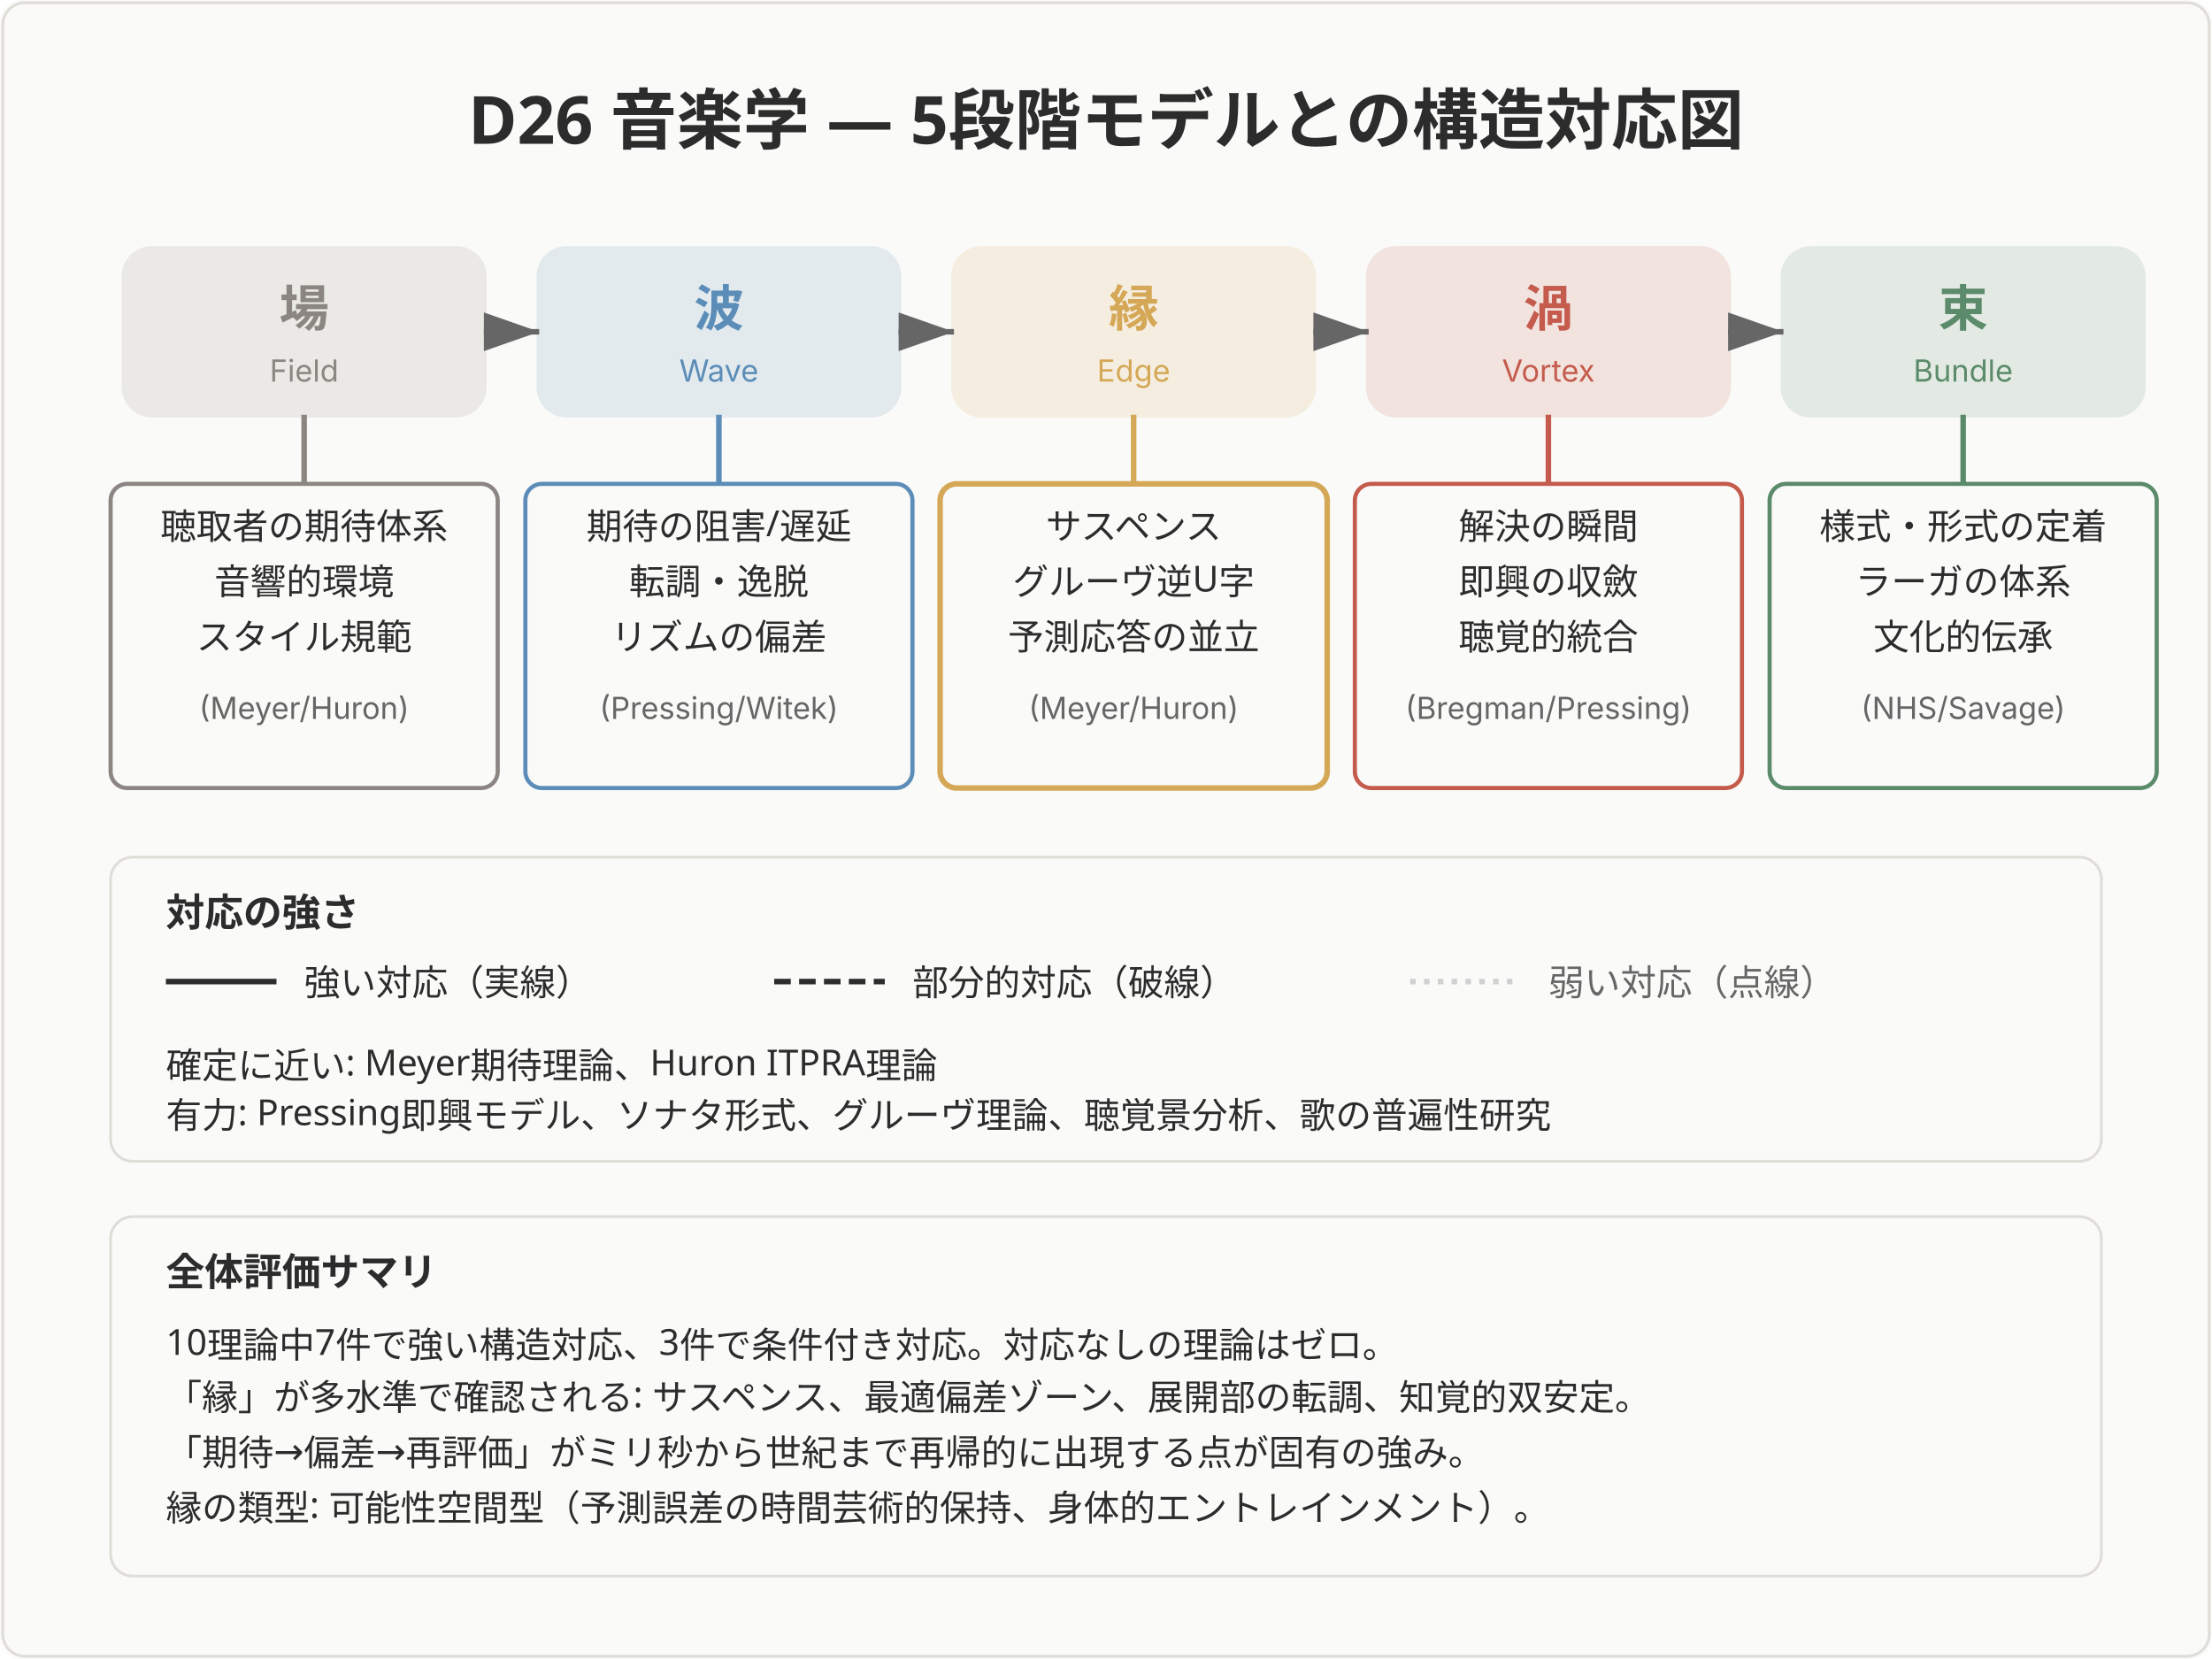
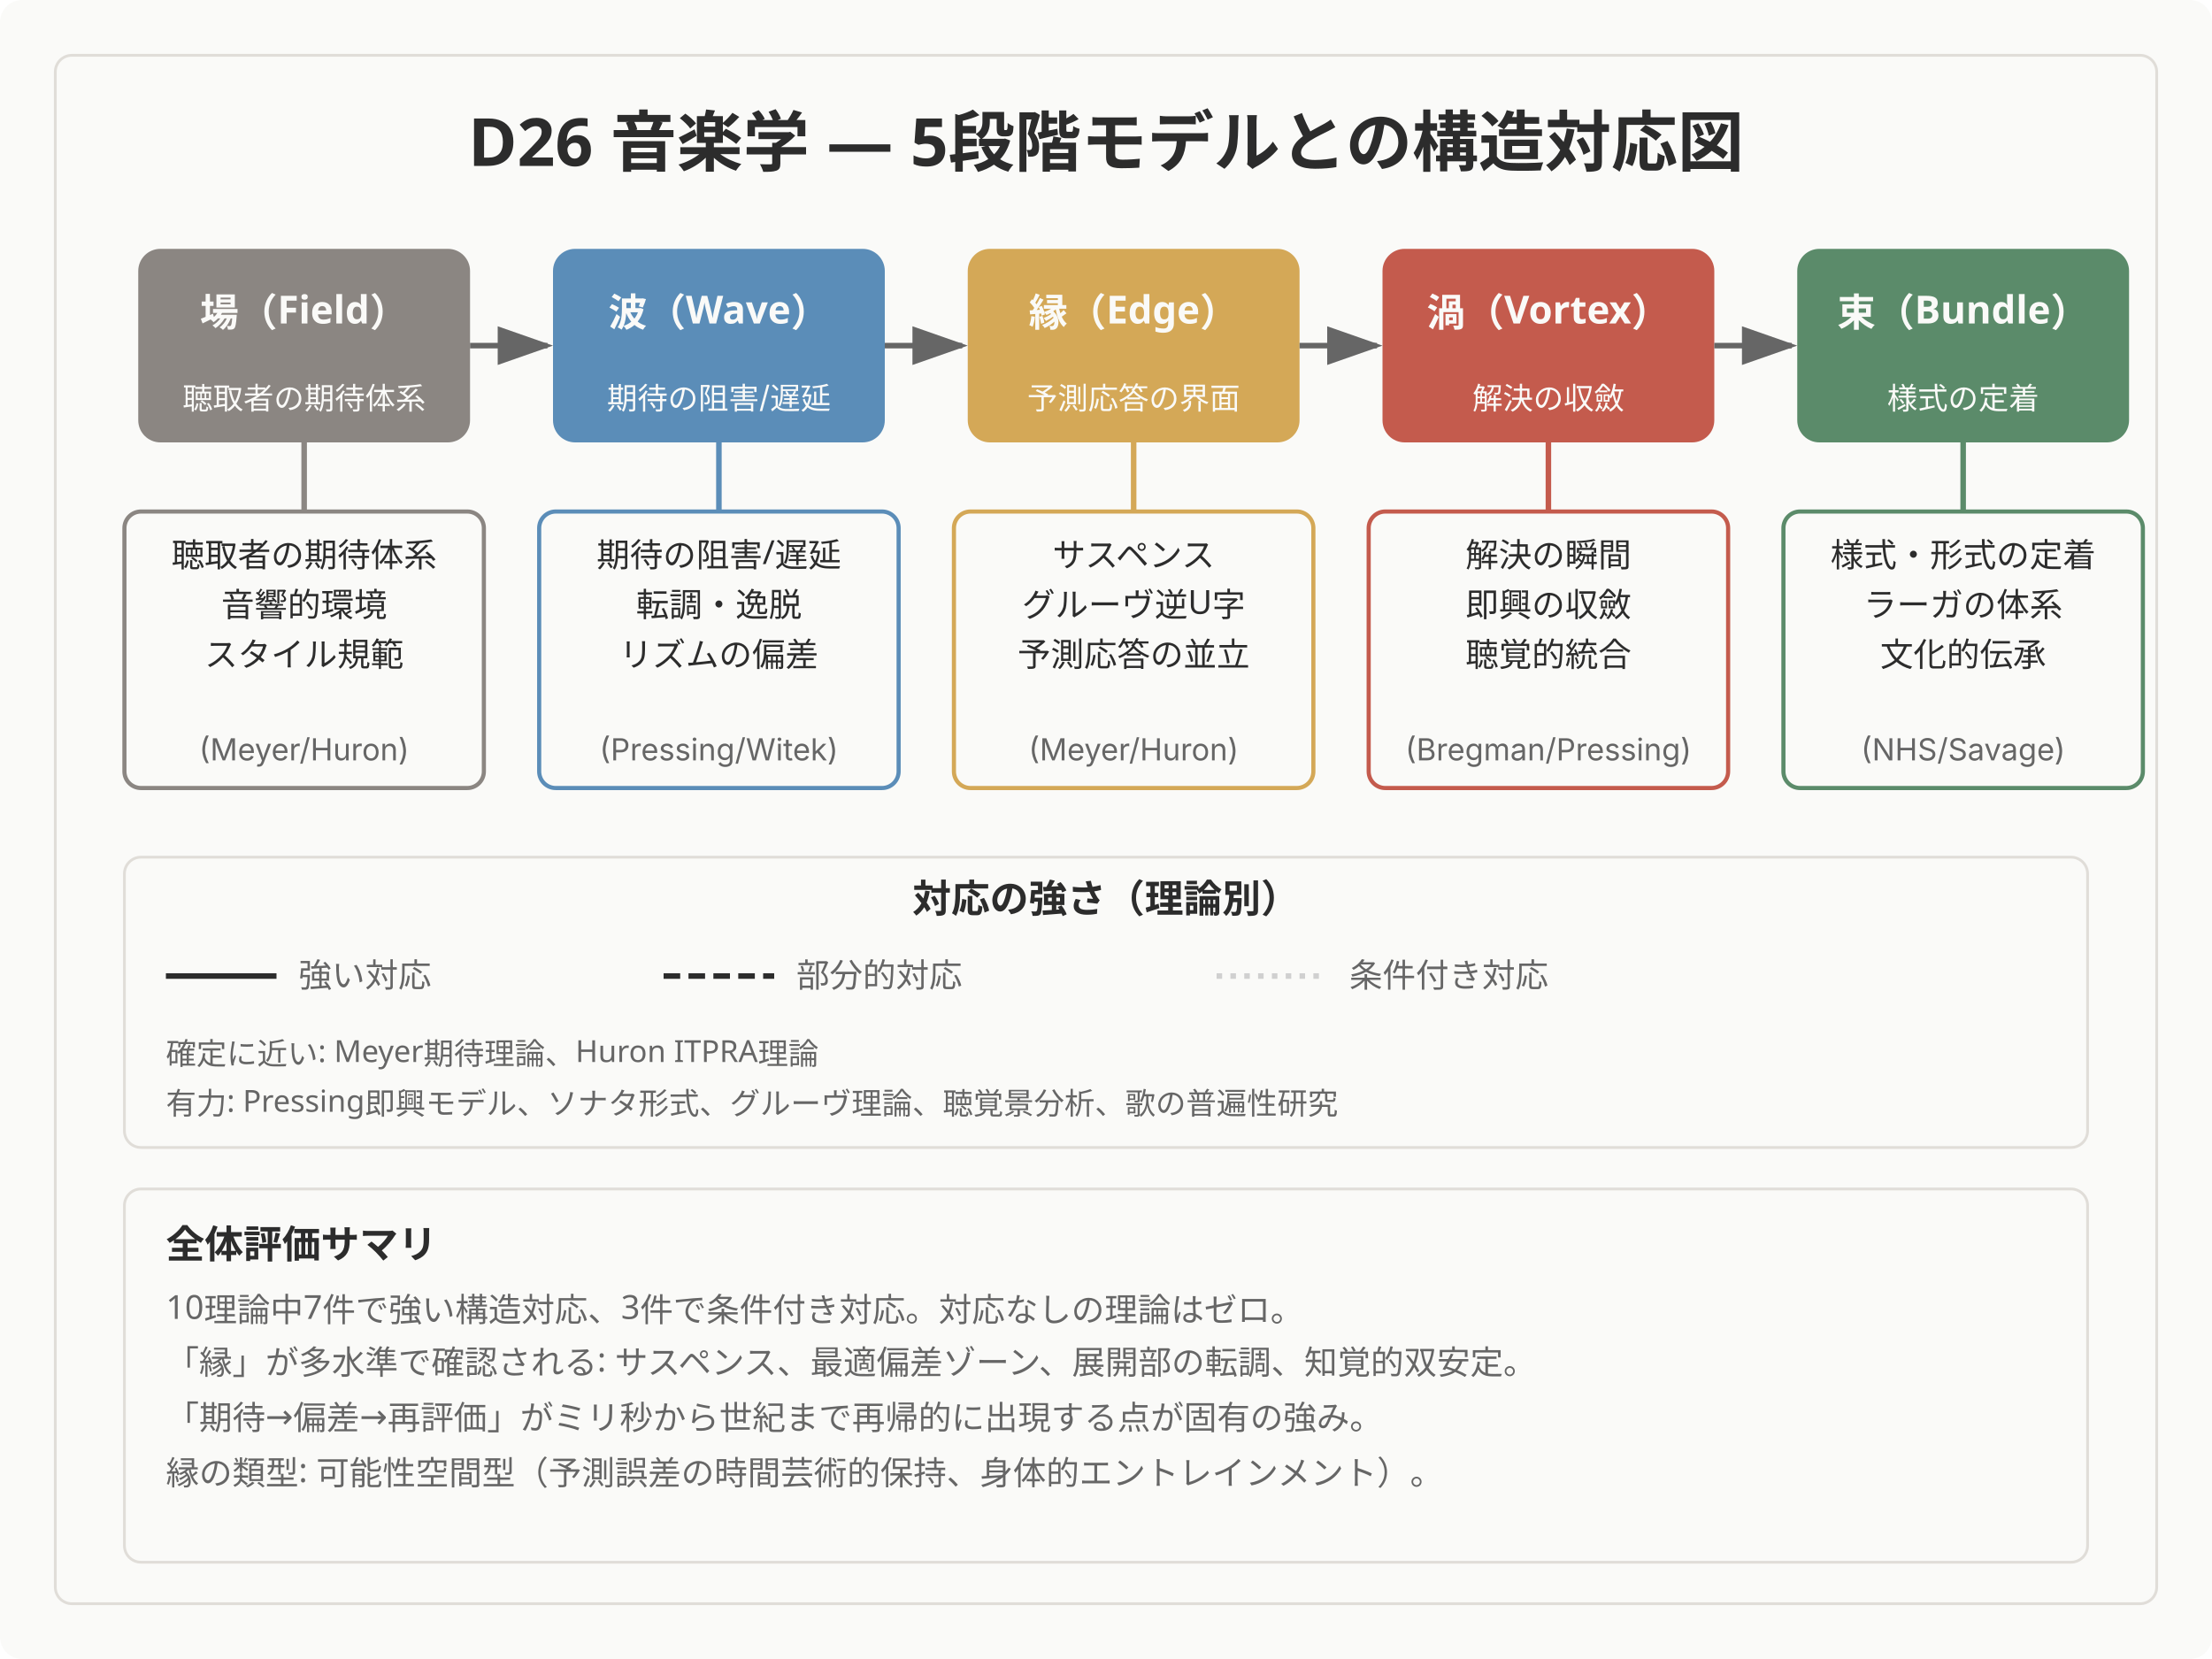
<svg xmlns="http://www.w3.org/2000/svg" viewBox="0 0 800 600">
  <defs>
-     <marker id="arrow26" markerWidth="10" markerHeight="7" refX="10" refY="3.5" orient="auto">
+     <marker id="arrowD26" markerWidth="10" markerHeight="7" refX="9" refY="3.5" orient="auto">
      <polygon points="0 0, 10 3.5, 0 7" fill="#666666" />
    </marker>
+     <style>
+       .title { font-family: 'Hiragino Sans', 'Noto Sans JP', sans-serif; font-size: 24px; fill: #2C2C2C; font-weight: bold; }
+       .stage-label { font-family: 'Hiragino Sans', 'Noto Sans JP', sans-serif; font-size: 14px; fill: #FAFAF8; font-weight: bold; }
+       .stage-sub { font-family: 'Inter', 'Helvetica Neue', sans-serif; font-size: 11px; fill: #FAFAF8; }
+       .concept { font-family: 'Hiragino Sans', 'Noto Sans JP', sans-serif; font-size: 12px; fill: #2C2C2C; }
+       .ref { font-family: 'Inter', 'Helvetica Neue', sans-serif; font-size: 11px; fill: #666666; }
+       .summary-title { font-family: 'Hiragino Sans', 'Noto Sans JP', sans-serif; font-size: 14px; fill: #2C2C2C; font-weight: bold; }
+       .summary-text { font-family: 'Hiragino Sans', 'Noto Sans JP', sans-serif; font-size: 12px; fill: #666666; }
+       .legend { font-family: 'Hiragino Sans', 'Noto Sans JP', sans-serif; font-size: 11px; fill: #666666; }
+     </style>
  </defs>
  <rect width="800" height="600" fill="#FAFAF8" rx="8" />
-   <rect x="1" y="1" width="798" height="598" fill="none" stroke="#E0DDD8" stroke-width="1" rx="8" />
-   <text x="400" y="52" text-anchor="middle" font-family="'Hiragino Sans', 'Noto Sans JP', sans-serif" font-size="24" fill="#2C2C2C" font-weight="bold">D26 音楽学 — 5段階モデルとの構造対応図</text>
-   <rect x="45" y="90" width="130" height="60" rx="10" fill="#8B8682" opacity="0.15" stroke="#8B8682" stroke-width="2" />
-   <text x="110" y="118" text-anchor="middle" font-family="'Hiragino Sans', 'Noto Sans JP', sans-serif" font-size="18" fill="#8B8682" font-weight="bold">場</text>
-   <text x="110" y="138" text-anchor="middle" font-family="'Inter', 'Helvetica Neue', sans-serif" font-size="11" fill="#8B8682">Field</text>
-   <rect x="195" y="90" width="130" height="60" rx="10" fill="#5B8DB8" opacity="0.15" stroke="#5B8DB8" stroke-width="2" />
-   <text x="260" y="118" text-anchor="middle" font-family="'Hiragino Sans', 'Noto Sans JP', sans-serif" font-size="18" fill="#5B8DB8" font-weight="bold">波</text>
-   <text x="260" y="138" text-anchor="middle" font-family="'Inter', 'Helvetica Neue', sans-serif" font-size="11" fill="#5B8DB8">Wave</text>
-   <rect x="345" y="90" width="130" height="60" rx="10" fill="#D4A857" opacity="0.15" stroke="#D4A857" stroke-width="2" />
-   <text x="410" y="118" text-anchor="middle" font-family="'Hiragino Sans', 'Noto Sans JP', sans-serif" font-size="18" fill="#D4A857" font-weight="bold">縁</text>
-   <text x="410" y="138" text-anchor="middle" font-family="'Inter', 'Helvetica Neue', sans-serif" font-size="11" fill="#D4A857">Edge</text>
-   <rect x="495" y="90" width="130" height="60" rx="10" fill="#C45B4D" opacity="0.15" stroke="#C45B4D" stroke-width="2" />
-   <text x="560" y="118" text-anchor="middle" font-family="'Hiragino Sans', 'Noto Sans JP', sans-serif" font-size="18" fill="#C45B4D" font-weight="bold">渦</text>
-   <text x="560" y="138" text-anchor="middle" font-family="'Inter', 'Helvetica Neue', sans-serif" font-size="11" fill="#C45B4D">Vortex</text>
-   <rect x="645" y="90" width="130" height="60" rx="10" fill="#5B8B6A" opacity="0.15" stroke="#5B8B6A" stroke-width="2" />
-   <text x="710" y="118" text-anchor="middle" font-family="'Hiragino Sans', 'Noto Sans JP', sans-serif" font-size="18" fill="#5B8B6A" font-weight="bold">束</text>
-   <text x="710" y="138" text-anchor="middle" font-family="'Inter', 'Helvetica Neue', sans-serif" font-size="11" fill="#5B8B6A">Bundle</text>
-   <line x1="175" y1="120" x2="195" y2="120" stroke="#666666" stroke-width="2" marker-end="url(#arrow26)" />
-   <line x1="325" y1="120" x2="345" y2="120" stroke="#666666" stroke-width="2" marker-end="url(#arrow26)" />
-   <line x1="475" y1="120" x2="495" y2="120" stroke="#666666" stroke-width="2" marker-end="url(#arrow26)" />
-   <line x1="625" y1="120" x2="645" y2="120" stroke="#666666" stroke-width="2" marker-end="url(#arrow26)" />
-   <line x1="110" y1="150" x2="110" y2="175" stroke="#8B8682" stroke-width="2" />
-   <rect x="40" y="175" width="140" height="110" rx="6" fill="#FAFAF8" stroke="#8B8682" stroke-width="1.5" />
-   <text x="110" y="195" text-anchor="middle" font-family="'Hiragino Sans', 'Noto Sans JP', sans-serif" font-size="13" fill="#2C2C2C">聴取者の期待体系</text>
-   <text x="110" y="215" text-anchor="middle" font-family="'Hiragino Sans', 'Noto Sans JP', sans-serif" font-size="13" fill="#2C2C2C">音響的環境</text>
-   <text x="110" y="235" text-anchor="middle" font-family="'Hiragino Sans', 'Noto Sans JP', sans-serif" font-size="13" fill="#2C2C2C">スタイル規範</text>
-   <text x="110" y="260" text-anchor="middle" font-family="'Inter', 'Helvetica Neue', sans-serif" font-size="11" fill="#666666">(Meyer/Huron)</text>
-   <line x1="260" y1="150" x2="260" y2="175" stroke="#5B8DB8" stroke-width="2" />
-   <rect x="190" y="175" width="140" height="110" rx="6" fill="#FAFAF8" stroke="#5B8DB8" stroke-width="1.5" />
-   <text x="260" y="195" text-anchor="middle" font-family="'Hiragino Sans', 'Noto Sans JP', sans-serif" font-size="13" fill="#2C2C2C">期待の阻害/遅延</text>
-   <text x="260" y="215" text-anchor="middle" font-family="'Hiragino Sans', 'Noto Sans JP', sans-serif" font-size="13" fill="#2C2C2C">転調・逸脱</text>
-   <text x="260" y="235" text-anchor="middle" font-family="'Hiragino Sans', 'Noto Sans JP', sans-serif" font-size="13" fill="#2C2C2C">リズムの偏差</text>
-   <text x="260" y="260" text-anchor="middle" font-family="'Inter', 'Helvetica Neue', sans-serif" font-size="11" fill="#666666">(Pressing/Witek)</text>
-   <line x1="410" y1="150" x2="410" y2="175" stroke="#D4A857" stroke-width="2" />
-   <rect x="340" y="175" width="140" height="110" rx="6" fill="#FAFAF8" stroke="#D4A857" stroke-width="2" />
-   <text x="410" y="195" text-anchor="middle" font-family="'Hiragino Sans', 'Noto Sans JP', sans-serif" font-size="13" fill="#2C2C2C">サスペンス</text>
-   <text x="410" y="215" text-anchor="middle" font-family="'Hiragino Sans', 'Noto Sans JP', sans-serif" font-size="13" fill="#2C2C2C">グルーヴ逆U字</text>
-   <text x="410" y="235" text-anchor="middle" font-family="'Hiragino Sans', 'Noto Sans JP', sans-serif" font-size="13" fill="#2C2C2C">予測応答の並立</text>
-   <text x="410" y="260" text-anchor="middle" font-family="'Inter', 'Helvetica Neue', sans-serif" font-size="11" fill="#666666">(Meyer/Huron)</text>
-   <line x1="560" y1="150" x2="560" y2="175" stroke="#C45B4D" stroke-width="2" />
-   <rect x="490" y="175" width="140" height="110" rx="6" fill="#FAFAF8" stroke="#C45B4D" stroke-width="1.5" />
-   <text x="560" y="195" text-anchor="middle" font-family="'Hiragino Sans', 'Noto Sans JP', sans-serif" font-size="13" fill="#2C2C2C">解決の瞬間</text>
-   <text x="560" y="215" text-anchor="middle" font-family="'Hiragino Sans', 'Noto Sans JP', sans-serif" font-size="13" fill="#2C2C2C">即興の収斂</text>
-   <text x="560" y="235" text-anchor="middle" font-family="'Hiragino Sans', 'Noto Sans JP', sans-serif" font-size="13" fill="#2C2C2C">聴覚的統合</text>
-   <text x="560" y="260" text-anchor="middle" font-family="'Inter', 'Helvetica Neue', sans-serif" font-size="11" fill="#666666">(Bregman/Pressing)</text>
-   <line x1="710" y1="150" x2="710" y2="175" stroke="#5B8B6A" stroke-width="2" />
-   <rect x="640" y="175" width="140" height="110" rx="6" fill="#FAFAF8" stroke="#5B8B6A" stroke-width="1.5" />
-   <text x="710" y="195" text-anchor="middle" font-family="'Hiragino Sans', 'Noto Sans JP', sans-serif" font-size="13" fill="#2C2C2C">様式・形式の定着</text>
-   <text x="710" y="215" text-anchor="middle" font-family="'Hiragino Sans', 'Noto Sans JP', sans-serif" font-size="13" fill="#2C2C2C">ラーガの体系</text>
-   <text x="710" y="235" text-anchor="middle" font-family="'Hiragino Sans', 'Noto Sans JP', sans-serif" font-size="13" fill="#2C2C2C">文化的伝承</text>
-   <text x="710" y="260" text-anchor="middle" font-family="'Inter', 'Helvetica Neue', sans-serif" font-size="11" fill="#666666">(NHS/Savage)</text>
-   <rect x="40" y="310" width="720" height="110" rx="8" fill="#FAFAF8" stroke="#E0DDD8" stroke-width="1" />
-   <text x="60" y="335" font-family="'Hiragino Sans', 'Noto Sans JP', sans-serif" font-size="14" fill="#2C2C2C" font-weight="bold">対応の強さ</text>
-   <line x1="60" y1="355" x2="100" y2="355" stroke="#2C2C2C" stroke-width="2" />
-   <text x="110" y="360" font-family="'Hiragino Sans', 'Noto Sans JP', sans-serif" font-size="13" fill="#2C2C2C">強い対応（実線）</text>
-   <line x1="280" y1="355" x2="320" y2="355" stroke="#2C2C2C" stroke-width="2" stroke-dasharray="6,3" />
-   <text x="330" y="360" font-family="'Hiragino Sans', 'Noto Sans JP', sans-serif" font-size="13" fill="#2C2C2C">部分的対応（破線）</text>
-   <line x1="510" y1="355" x2="550" y2="355" stroke="#D0D0D0" stroke-width="2" stroke-dasharray="2,3" />
-   <text x="560" y="360" font-family="'Hiragino Sans', 'Noto Sans JP', sans-serif" font-size="13" fill="#666666">弱い対応（点線）</text>
-   <text x="60" y="390" font-family="'Hiragino Sans', 'Noto Sans JP', sans-serif" font-size="13" fill="#2C2C2C">確定に近い: Meyer期待理論、Huron ITPRA理論</text>
-   <text x="60" y="408" font-family="'Hiragino Sans', 'Noto Sans JP', sans-serif" font-size="13" fill="#2C2C2C">有力: Pressing即興モデル、ソナタ形式、グルーヴ理論、聴覚景分析、歌の普遍性研究</text>
-   <rect x="40" y="440" width="720" height="130" rx="8" fill="#FAFAF8" stroke="#E0DDD8" stroke-width="1" />
-   <text x="60" y="465" font-family="'Hiragino Sans', 'Noto Sans JP', sans-serif" font-size="14" fill="#2C2C2C" font-weight="bold">全体評価サマリ</text>
-   <text x="60" y="490" font-family="'Hiragino Sans', 'Noto Sans JP', sans-serif" font-size="13" fill="#2C2C2C">10理論中7件で強い構造対応、3件で条件付き対応。対応なしの理論はゼロ。</text>
-   <text x="60" y="510" font-family="'Hiragino Sans', 'Noto Sans JP', sans-serif" font-size="13" fill="#2C2C2C">「縁」が多水準で確認される: サスペンス、最適偏差ゾーン、展開部の転調、知覚的双安定。</text>
-   <text x="60" y="530" font-family="'Hiragino Sans', 'Noto Sans JP', sans-serif" font-size="13" fill="#2C2C2C">「期待→偏差→再評価」がミリ秒から世紀まで再帰的に出現する点が固有の強み。</text>
-   <text x="60" y="550" font-family="'Hiragino Sans', 'Noto Sans JP', sans-serif" font-size="13" fill="#2C2C2C">縁の類型: 可能性空間型（予測誤差の時間芸術的保持、身体的エントレインメント）。</text>
+   <rect x="20" y="20" width="760" height="560" fill="none" stroke="#E0DDD8" stroke-width="1" rx="6" />
+   <text x="400" y="60" text-anchor="middle" class="title">D26 音楽学 — 5段階モデルとの構造対応図</text>
+   <rect x="50" y="90" width="120" height="70" rx="8" fill="#8B8682" />
+   <text x="110" y="118" text-anchor="middle" class="stage-label">場（Field）</text>
+   <text x="110" y="148" text-anchor="middle" class="stage-sub">聴取者の期待体系</text>
+   <rect x="200" y="90" width="120" height="70" rx="8" fill="#5B8DB8" />
+   <text x="260" y="118" text-anchor="middle" class="stage-label">波（Wave）</text>
+   <text x="260" y="148" text-anchor="middle" class="stage-sub">期待の阻害/遅延</text>
+   <rect x="350" y="90" width="120" height="70" rx="8" fill="#D4A857" />
+   <text x="410" y="118" text-anchor="middle" class="stage-label">縁（Edge）</text>
+   <text x="410" y="148" text-anchor="middle" class="stage-sub">予測応答の界面</text>
+   <rect x="500" y="90" width="120" height="70" rx="8" fill="#C45B4D" />
+   <text x="560" y="118" text-anchor="middle" class="stage-label">渦（Vortex）</text>
+   <text x="560" y="148" text-anchor="middle" class="stage-sub">解決の収斂</text>
+   <rect x="650" y="90" width="120" height="70" rx="8" fill="#5B8B6A" />
+   <text x="710" y="118" text-anchor="middle" class="stage-label">束（Bundle）</text>
+   <text x="710" y="148" text-anchor="middle" class="stage-sub">様式の定着</text>
+   <line x1="170" y1="125" x2="198" y2="125" stroke="#666666" stroke-width="2" marker-end="url(#arrowD26)" />
+   <line x1="320" y1="125" x2="348" y2="125" stroke="#666666" stroke-width="2" marker-end="url(#arrowD26)" />
+   <line x1="470" y1="125" x2="498" y2="125" stroke="#666666" stroke-width="2" marker-end="url(#arrowD26)" />
+   <line x1="620" y1="125" x2="648" y2="125" stroke="#666666" stroke-width="2" marker-end="url(#arrowD26)" />
+   <line x1="110" y1="160" x2="110" y2="185" stroke="#8B8682" stroke-width="2" />
+   <rect x="45" y="185" width="130" height="100" rx="6" fill="none" stroke="#8B8682" stroke-width="1.5" />
+   <text x="110" y="205" text-anchor="middle" class="concept">聴取者の期待体系</text>
+   <text x="110" y="223" text-anchor="middle" class="concept">音響的環境</text>
+   <text x="110" y="241" text-anchor="middle" class="concept">スタイル規範</text>
+   <text x="110" y="275" text-anchor="middle" class="ref">(Meyer/Huron)</text>
+   <line x1="260" y1="160" x2="260" y2="185" stroke="#5B8DB8" stroke-width="2" />
+   <rect x="195" y="185" width="130" height="100" rx="6" fill="none" stroke="#5B8DB8" stroke-width="1.5" />
+   <text x="260" y="205" text-anchor="middle" class="concept">期待の阻害/遅延</text>
+   <text x="260" y="223" text-anchor="middle" class="concept">転調・逸脱</text>
+   <text x="260" y="241" text-anchor="middle" class="concept">リズムの偏差</text>
+   <text x="260" y="275" text-anchor="middle" class="ref">(Pressing/Witek)</text>
+   <line x1="410" y1="160" x2="410" y2="185" stroke="#D4A857" stroke-width="2" />
+   <rect x="345" y="185" width="130" height="100" rx="6" fill="none" stroke="#D4A857" stroke-width="1.5" />
+   <text x="410" y="205" text-anchor="middle" class="concept">サスペンス</text>
+   <text x="410" y="223" text-anchor="middle" class="concept">グルーヴ逆U字</text>
+   <text x="410" y="241" text-anchor="middle" class="concept">予測応答の並立</text>
+   <text x="410" y="275" text-anchor="middle" class="ref">(Meyer/Huron)</text>
+   <line x1="560" y1="160" x2="560" y2="185" stroke="#C45B4D" stroke-width="2" />
+   <rect x="495" y="185" width="130" height="100" rx="6" fill="none" stroke="#C45B4D" stroke-width="1.5" />
+   <text x="560" y="205" text-anchor="middle" class="concept">解決の瞬間</text>
+   <text x="560" y="223" text-anchor="middle" class="concept">即興の収斂</text>
+   <text x="560" y="241" text-anchor="middle" class="concept">聴覚的統合</text>
+   <text x="560" y="275" text-anchor="middle" class="ref">(Bregman/Pressing)</text>
+   <line x1="710" y1="160" x2="710" y2="185" stroke="#5B8B6A" stroke-width="2" />
+   <rect x="645" y="185" width="130" height="100" rx="6" fill="none" stroke="#5B8B6A" stroke-width="1.5" />
+   <text x="710" y="205" text-anchor="middle" class="concept">様式・形式の定着</text>
+   <text x="710" y="223" text-anchor="middle" class="concept">ラーガの体系</text>
+   <text x="710" y="241" text-anchor="middle" class="concept">文化的伝承</text>
+   <text x="710" y="275" text-anchor="middle" class="ref">(NHS/Savage)</text>
+   <rect x="45" y="310" width="710" height="105" rx="6" fill="none" stroke="#E0DDD8" stroke-width="1" />
+   <text x="400" y="330" text-anchor="middle" class="summary-title">対応の強さ（理論別）</text>
+   <line x1="60" y1="353" x2="100" y2="353" stroke="#2C2C2C" stroke-width="2" />
+   <text x="108" y="357" class="summary-text">強い対応</text>
+   <line x1="240" y1="353" x2="280" y2="353" stroke="#2C2C2C" stroke-width="2" stroke-dasharray="6,3" />
+   <text x="288" y="357" class="summary-text">部分的対応</text>
+   <line x1="440" y1="353" x2="480" y2="353" stroke="#D0D0D0" stroke-width="2" stroke-dasharray="2,3" />
+   <text x="488" y="357" class="summary-text">条件付き対応</text>
+   <text x="60" y="385" class="legend">確定に近い: Meyer期待理論、Huron ITPRA理論</text>
+   <text x="60" y="403" class="legend">有力: Pressing即興モデル、ソナタ形式、グルーヴ理論、聴覚景分析、歌の普遍性研究</text>
+   <rect x="45" y="430" width="710" height="135" rx="6" fill="none" stroke="#E0DDD8" stroke-width="1" />
+   <text x="60" y="455" class="summary-title">全体評価サマリ</text>
+   <text x="60" y="477" class="summary-text">10理論中7件で強い構造対応、3件で条件付き対応。対応なしの理論はゼロ。</text>
+   <text x="60" y="497" class="summary-text">「縁」が多水準で確認される: サスペンス、最適偏差ゾーン、展開部の転調、知覚的双安定。</text>
+   <text x="60" y="517" class="summary-text">「期待→偏差→再評価」がミリ秒から世紀まで再帰的に出現する点が固有の強み。</text>
+   <text x="60" y="537" class="summary-text">縁の類型: 可能性空間型（予測誤差の時間芸術的保持、身体的エントレインメント）。</text>
</svg>
